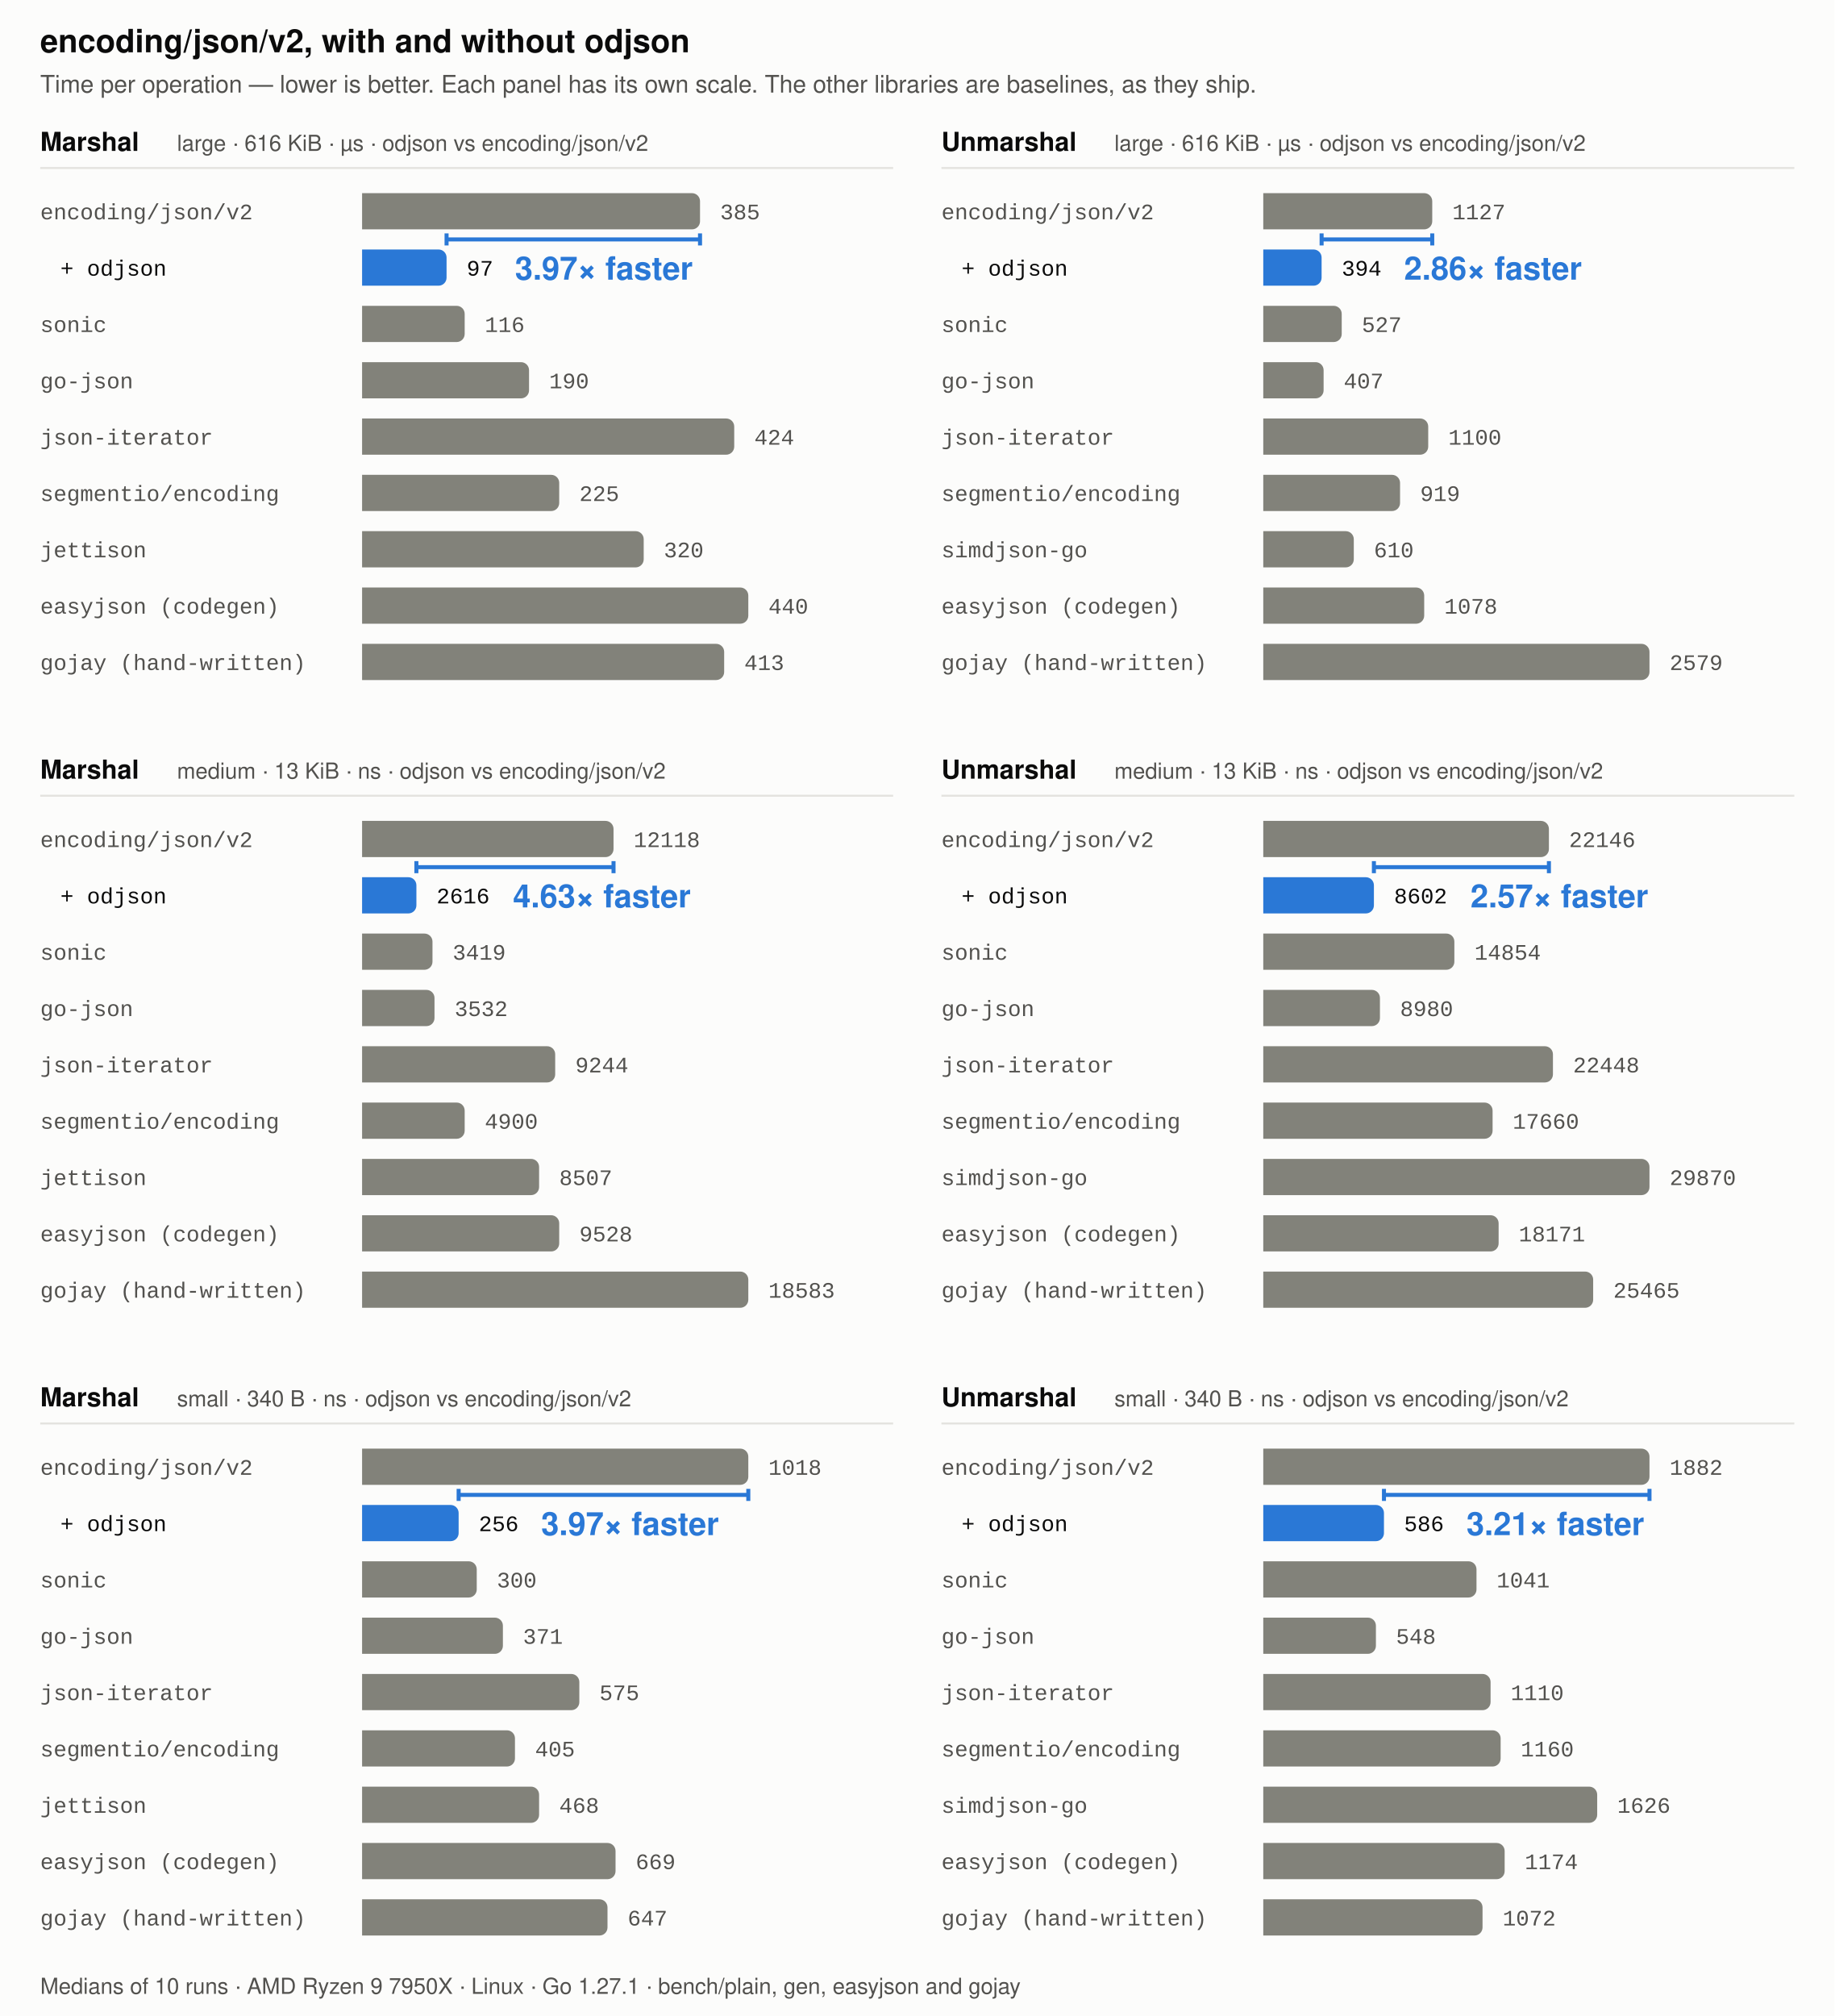
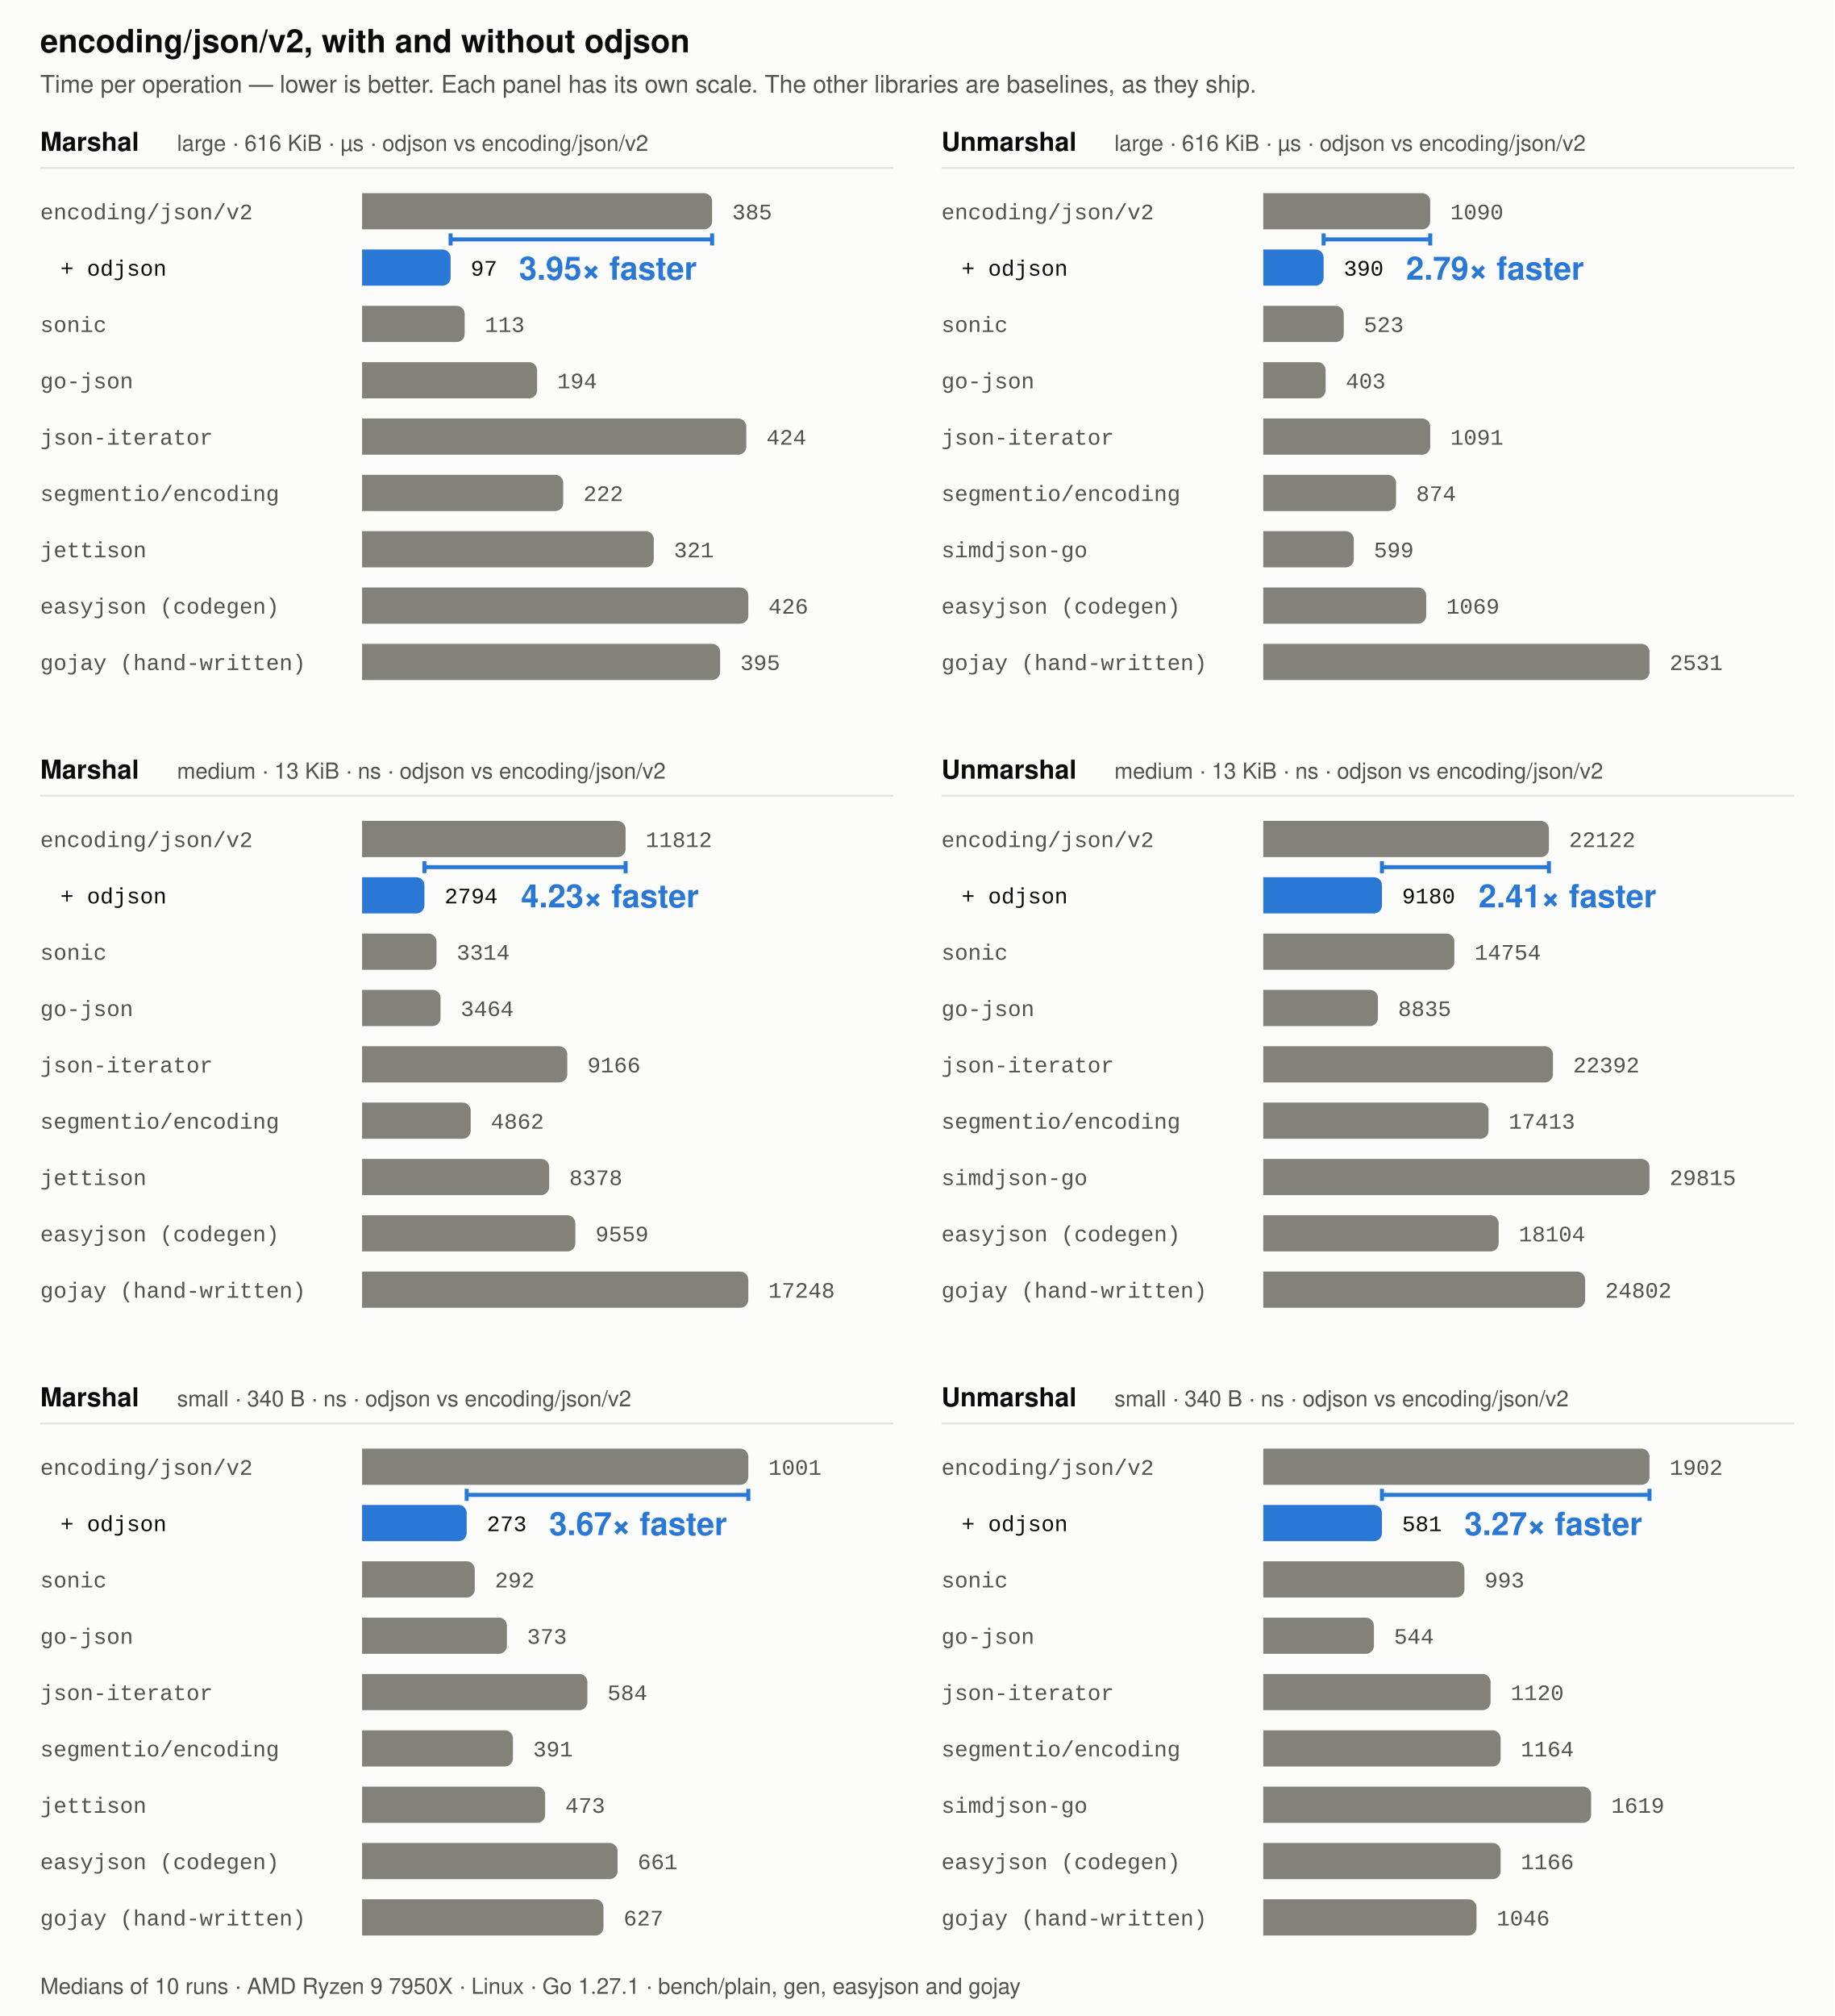
- <svg xmlns="http://www.w3.org/2000/svg" width="912" height="1002" viewBox="0 0 912 1002" role="img" aria-label="Benchmark comparison, lower is better. Marshal large · 616 KiB: encoding/json/v2 385 µs, + odjson 97 µs, sonic 116 µs, go-json 190 µs, json-iterator 424 µs, segmentio/encoding 225 µs, jettison 320 µs, easyjson (codegen) 440 µs, gojay (hand-written) 413 µs. Marshal medium · 13 KiB: encoding/json/v2 12118 ns, + odjson 2616 ns, sonic 3419 ns, go-json 3532 ns, json-iterator 9244 ns, segmentio/encoding 4900 ns, jettison 8507 ns, easyjson (codegen) 9528 ns, gojay (hand-written) 18583 ns. Marshal small · 340 B: encoding/json/v2 1018 ns, + odjson 256 ns, sonic 300 ns, go-json 371 ns, json-iterator 575 ns, segmentio/encoding 405 ns, jettison 468 ns, easyjson (codegen) 669 ns, gojay (hand-written) 647 ns. Unmarshal large · 616 KiB: encoding/json/v2 1127 µs, + odjson 394 µs, sonic 527 µs, go-json 407 µs, json-iterator 1100 µs, segmentio/encoding 919 µs, simdjson-go 610 µs, easyjson (codegen) 1078 µs, gojay (hand-written) 2579 µs. Unmarshal medium · 13 KiB: encoding/json/v2 22146 ns, + odjson 8602 ns, sonic 14854 ns, go-json 8980 ns, json-iterator 22448 ns, segmentio/encoding 17660 ns, simdjson-go 29870 ns, easyjson (codegen) 18171 ns, gojay (hand-written) 25465 ns. Unmarshal small · 340 B: encoding/json/v2 1882 ns, + odjson 586 ns, sonic 1041 ns, go-json 548 ns, json-iterator 1110 ns, segmentio/encoding 1160 ns, simdjson-go 1626 ns, easyjson (codegen) 1174 ns, gojay (hand-written) 1072 ns.">
+ <svg xmlns="http://www.w3.org/2000/svg" width="912" height="1002" viewBox="0 0 912 1002" role="img" aria-label="Benchmark comparison, lower is better. Marshal large · 616 KiB: encoding/json/v2 385 µs, + odjson 97 µs, sonic 113 µs, go-json 194 µs, json-iterator 424 µs, segmentio/encoding 222 µs, jettison 321 µs, easyjson (codegen) 426 µs, gojay (hand-written) 395 µs. Marshal medium · 13 KiB: encoding/json/v2 11812 ns, + odjson 2794 ns, sonic 3314 ns, go-json 3464 ns, json-iterator 9166 ns, segmentio/encoding 4862 ns, jettison 8378 ns, easyjson (codegen) 9559 ns, gojay (hand-written) 17248 ns. Marshal small · 340 B: encoding/json/v2 1001 ns, + odjson 273 ns, sonic 292 ns, go-json 373 ns, json-iterator 584 ns, segmentio/encoding 391 ns, jettison 473 ns, easyjson (codegen) 661 ns, gojay (hand-written) 627 ns. Unmarshal large · 616 KiB: encoding/json/v2 1090 µs, + odjson 390 µs, sonic 523 µs, go-json 403 µs, json-iterator 1091 µs, segmentio/encoding 874 µs, simdjson-go 599 µs, easyjson (codegen) 1069 µs, gojay (hand-written) 2531 µs. Unmarshal medium · 13 KiB: encoding/json/v2 22122 ns, + odjson 9180 ns, sonic 14754 ns, go-json 8835 ns, json-iterator 22392 ns, segmentio/encoding 17413 ns, simdjson-go 29815 ns, easyjson (codegen) 18104 ns, gojay (hand-written) 24802 ns. Unmarshal small · 340 B: encoding/json/v2 1902 ns, + odjson 581 ns, sonic 993 ns, go-json 544 ns, json-iterator 1120 ns, segmentio/encoding 1164 ns, simdjson-go 1619 ns, easyjson (codegen) 1166 ns, gojay (hand-written) 1046 ns.">
  <style>
text{font-family:-apple-system,BlinkMacSystemFont,"Segoe UI",Helvetica,Arial,sans-serif}
.mono{font-family:ui-monospace,SFMono-Regular,Menlo,Consolas,"Liberation Mono",monospace}
.t1{fill:#0b0b0b}.t2{fill:#52514e}
</style>
  <rect width="912" height="1002" fill="#fcfcfb" />
  <text class="t1" x="20" y="26" font-size="16" font-weight="600">encoding/json/v2, with and without odjson</text>
  <text class="t2" x="20" y="46" font-size="12">Time per operation — lower is better. Each panel has its own scale. The other libraries are baselines, as they ship.</text>
  <text class="t1" x="20" y="75" font-size="13" font-weight="600">Marshal</text>
  <text class="t2" x="88" y="75" font-size="11">large · 616 KiB · µs · odjson vs encoding/json/v2</text>
  <rect x="20" y="83" width="424" height="1" fill="#e4e3df" />
  <text class="mono t2" x="20" y="109" font-size="11">encoding/json/v2</text>
-   <path d="M180 96 h164 a4 4 0 0 1 4 4 v10 a4 4 0 0 1 -4 4 h-164 z" fill="#82827a" />
-   <text class="mono t2" x="358" y="109" font-size="11">385</text>
+   <path d="M180 96 h170 a4 4 0 0 1 4 4 v10 a4 4 0 0 1 -4 4 h-170 z" fill="#82827a" />
+   <text class="mono t2" x="364" y="109" font-size="11">385</text>
  <text class="mono t1" x="30" y="137" font-size="11">+ odjson</text>
-   <path d="M180 124 h38 a4 4 0 0 1 4 4 v10 a4 4 0 0 1 -4 4 h-38 z" fill="#2a78d6" />
-   <text class="mono t1" x="232" y="137" font-size="11">97</text>
-   <path d="M222 116 v6 m0 -3 H348 m0 -3 v6" stroke="#2a78d6" stroke-width="2" fill="none" />
-   <text x="256" y="139" font-size="16" font-weight="700" fill="#2a78d6">3.97× faster</text>
+   <path d="M180 124 h40 a4 4 0 0 1 4 4 v10 a4 4 0 0 1 -4 4 h-40 z" fill="#2a78d6" />
+   <text class="mono t1" x="234" y="137" font-size="11">97</text>
+   <path d="M224 116 v6 m0 -3 H354 m0 -3 v6" stroke="#2a78d6" stroke-width="2" fill="none" />
+   <text x="258" y="139" font-size="16" font-weight="700" fill="#2a78d6">3.95× faster</text>
  <text class="mono t2" x="20" y="165" font-size="11">sonic</text>
  <path d="M180 152 h47 a4 4 0 0 1 4 4 v10 a4 4 0 0 1 -4 4 h-47 z" fill="#82827a" />
-   <text class="mono t2" x="241" y="165" font-size="11">116</text>
+   <text class="mono t2" x="241" y="165" font-size="11">113</text>
  <text class="mono t2" x="20" y="193" font-size="11">go-json</text>
-   <path d="M180 180 h79 a4 4 0 0 1 4 4 v10 a4 4 0 0 1 -4 4 h-79 z" fill="#82827a" />
-   <text class="mono t2" x="273" y="193" font-size="11">190</text>
+   <path d="M180 180 h83 a4 4 0 0 1 4 4 v10 a4 4 0 0 1 -4 4 h-83 z" fill="#82827a" />
+   <text class="mono t2" x="277" y="193" font-size="11">194</text>
  <text class="mono t2" x="20" y="221" font-size="11">json-iterator</text>
-   <path d="M180 208 h181 a4 4 0 0 1 4 4 v10 a4 4 0 0 1 -4 4 h-181 z" fill="#82827a" />
-   <text class="mono t2" x="375" y="221" font-size="11">424</text>
+   <path d="M180 208 h187 a4 4 0 0 1 4 4 v10 a4 4 0 0 1 -4 4 h-187 z" fill="#82827a" />
+   <text class="mono t2" x="381" y="221" font-size="11">424</text>
  <text class="mono t2" x="20" y="249" font-size="11">segmentio/encoding</text>
-   <path d="M180 236 h94 a4 4 0 0 1 4 4 v10 a4 4 0 0 1 -4 4 h-94 z" fill="#82827a" />
-   <text class="mono t2" x="288" y="249" font-size="11">225</text>
+   <path d="M180 236 h96 a4 4 0 0 1 4 4 v10 a4 4 0 0 1 -4 4 h-96 z" fill="#82827a" />
+   <text class="mono t2" x="290" y="249" font-size="11">222</text>
  <text class="mono t2" x="20" y="277" font-size="11">jettison</text>
-   <path d="M180 264 h136 a4 4 0 0 1 4 4 v10 a4 4 0 0 1 -4 4 h-136 z" fill="#82827a" />
-   <text class="mono t2" x="330" y="277" font-size="11">320</text>
+   <path d="M180 264 h141 a4 4 0 0 1 4 4 v10 a4 4 0 0 1 -4 4 h-141 z" fill="#82827a" />
+   <text class="mono t2" x="335" y="277" font-size="11">321</text>
  <text class="mono t2" x="20" y="305" font-size="11">easyjson (codegen)</text>
  <path d="M180 292 h188 a4 4 0 0 1 4 4 v10 a4 4 0 0 1 -4 4 h-188 z" fill="#82827a" />
-   <text class="mono t2" x="382" y="305" font-size="11">440</text>
+   <text class="mono t2" x="382" y="305" font-size="11">426</text>
  <text class="mono t2" x="20" y="333" font-size="11">gojay (hand-written)</text>
-   <path d="M180 320 h176 a4 4 0 0 1 4 4 v10 a4 4 0 0 1 -4 4 h-176 z" fill="#82827a" />
-   <text class="mono t2" x="370" y="333" font-size="11">413</text>
+   <path d="M180 320 h174 a4 4 0 0 1 4 4 v10 a4 4 0 0 1 -4 4 h-174 z" fill="#82827a" />
+   <text class="mono t2" x="368" y="333" font-size="11">395</text>
  <text class="t1" x="20" y="387" font-size="13" font-weight="600">Marshal</text>
  <text class="t2" x="88" y="387" font-size="11">medium · 13 KiB · ns · odjson vs encoding/json/v2</text>
  <rect x="20" y="395" width="424" height="1" fill="#e4e3df" />
  <text class="mono t2" x="20" y="421" font-size="11">encoding/json/v2</text>
-   <path d="M180 408 h121 a4 4 0 0 1 4 4 v10 a4 4 0 0 1 -4 4 h-121 z" fill="#82827a" />
-   <text class="mono t2" x="315" y="421" font-size="11">12118</text>
+   <path d="M180 408 h127 a4 4 0 0 1 4 4 v10 a4 4 0 0 1 -4 4 h-127 z" fill="#82827a" />
+   <text class="mono t2" x="321" y="421" font-size="11">11812</text>
  <text class="mono t1" x="30" y="449" font-size="11">+ odjson</text>
-   <path d="M180 436 h23 a4 4 0 0 1 4 4 v10 a4 4 0 0 1 -4 4 h-23 z" fill="#2a78d6" />
-   <text class="mono t1" x="217" y="449" font-size="11">2616</text>
-   <path d="M207 428 v6 m0 -3 H305 m0 -3 v6" stroke="#2a78d6" stroke-width="2" fill="none" />
-   <text x="255" y="451" font-size="16" font-weight="700" fill="#2a78d6">4.63× faster</text>
+   <path d="M180 436 h27 a4 4 0 0 1 4 4 v10 a4 4 0 0 1 -4 4 h-27 z" fill="#2a78d6" />
+   <text class="mono t1" x="221" y="449" font-size="11">2794</text>
+   <path d="M211 428 v6 m0 -3 H311 m0 -3 v6" stroke="#2a78d6" stroke-width="2" fill="none" />
+   <text x="259" y="451" font-size="16" font-weight="700" fill="#2a78d6">4.23× faster</text>
  <text class="mono t2" x="20" y="477" font-size="11">sonic</text>
-   <path d="M180 464 h31 a4 4 0 0 1 4 4 v10 a4 4 0 0 1 -4 4 h-31 z" fill="#82827a" />
-   <text class="mono t2" x="225" y="477" font-size="11">3419</text>
+   <path d="M180 464 h33 a4 4 0 0 1 4 4 v10 a4 4 0 0 1 -4 4 h-33 z" fill="#82827a" />
+   <text class="mono t2" x="227" y="477" font-size="11">3314</text>
  <text class="mono t2" x="20" y="505" font-size="11">go-json</text>
-   <path d="M180 492 h32 a4 4 0 0 1 4 4 v10 a4 4 0 0 1 -4 4 h-32 z" fill="#82827a" />
-   <text class="mono t2" x="226" y="505" font-size="11">3532</text>
+   <path d="M180 492 h35 a4 4 0 0 1 4 4 v10 a4 4 0 0 1 -4 4 h-35 z" fill="#82827a" />
+   <text class="mono t2" x="229" y="505" font-size="11">3464</text>
  <text class="mono t2" x="20" y="533" font-size="11">json-iterator</text>
-   <path d="M180 520 h92 a4 4 0 0 1 4 4 v10 a4 4 0 0 1 -4 4 h-92 z" fill="#82827a" />
-   <text class="mono t2" x="286" y="533" font-size="11">9244</text>
+   <path d="M180 520 h98 a4 4 0 0 1 4 4 v10 a4 4 0 0 1 -4 4 h-98 z" fill="#82827a" />
+   <text class="mono t2" x="292" y="533" font-size="11">9166</text>
  <text class="mono t2" x="20" y="561" font-size="11">segmentio/encoding</text>
-   <path d="M180 548 h47 a4 4 0 0 1 4 4 v10 a4 4 0 0 1 -4 4 h-47 z" fill="#82827a" />
-   <text class="mono t2" x="241" y="561" font-size="11">4900</text>
+   <path d="M180 548 h50 a4 4 0 0 1 4 4 v10 a4 4 0 0 1 -4 4 h-50 z" fill="#82827a" />
+   <text class="mono t2" x="244" y="561" font-size="11">4862</text>
  <text class="mono t2" x="20" y="589" font-size="11">jettison</text>
-   <path d="M180 576 h84 a4 4 0 0 1 4 4 v10 a4 4 0 0 1 -4 4 h-84 z" fill="#82827a" />
-   <text class="mono t2" x="278" y="589" font-size="11">8507</text>
+   <path d="M180 576 h89 a4 4 0 0 1 4 4 v10 a4 4 0 0 1 -4 4 h-89 z" fill="#82827a" />
+   <text class="mono t2" x="283" y="589" font-size="11">8378</text>
  <text class="mono t2" x="20" y="617" font-size="11">easyjson (codegen)</text>
-   <path d="M180 604 h94 a4 4 0 0 1 4 4 v10 a4 4 0 0 1 -4 4 h-94 z" fill="#82827a" />
-   <text class="mono t2" x="288" y="617" font-size="11">9528</text>
+   <path d="M180 604 h102 a4 4 0 0 1 4 4 v10 a4 4 0 0 1 -4 4 h-102 z" fill="#82827a" />
+   <text class="mono t2" x="296" y="617" font-size="11">9559</text>
  <text class="mono t2" x="20" y="645" font-size="11">gojay (hand-written)</text>
  <path d="M180 632 h188 a4 4 0 0 1 4 4 v10 a4 4 0 0 1 -4 4 h-188 z" fill="#82827a" />
-   <text class="mono t2" x="382" y="645" font-size="11">18583</text>
+   <text class="mono t2" x="382" y="645" font-size="11">17248</text>
  <text class="t1" x="20" y="699" font-size="13" font-weight="600">Marshal</text>
  <text class="t2" x="88" y="699" font-size="11">small · 340 B · ns · odjson vs encoding/json/v2</text>
  <rect x="20" y="707" width="424" height="1" fill="#e4e3df" />
  <text class="mono t2" x="20" y="733" font-size="11">encoding/json/v2</text>
  <path d="M180 720 h188 a4 4 0 0 1 4 4 v10 a4 4 0 0 1 -4 4 h-188 z" fill="#82827a" />
-   <text class="mono t2" x="382" y="733" font-size="11">1018</text>
+   <text class="mono t2" x="382" y="733" font-size="11">1001</text>
  <text class="mono t1" x="30" y="761" font-size="11">+ odjson</text>
-   <path d="M180 748 h44 a4 4 0 0 1 4 4 v10 a4 4 0 0 1 -4 4 h-44 z" fill="#2a78d6" />
-   <text class="mono t1" x="238" y="761" font-size="11">256</text>
-   <path d="M228 740 v6 m0 -3 H372 m0 -3 v6" stroke="#2a78d6" stroke-width="2" fill="none" />
-   <text x="269" y="763" font-size="16" font-weight="700" fill="#2a78d6">3.97× faster</text>
+   <path d="M180 748 h48 a4 4 0 0 1 4 4 v10 a4 4 0 0 1 -4 4 h-48 z" fill="#2a78d6" />
+   <text class="mono t1" x="242" y="761" font-size="11">273</text>
+   <path d="M232 740 v6 m0 -3 H372 m0 -3 v6" stroke="#2a78d6" stroke-width="2" fill="none" />
+   <text x="273" y="763" font-size="16" font-weight="700" fill="#2a78d6">3.67× faster</text>
  <text class="mono t2" x="20" y="789" font-size="11">sonic</text>
-   <path d="M180 776 h53 a4 4 0 0 1 4 4 v10 a4 4 0 0 1 -4 4 h-53 z" fill="#82827a" />
-   <text class="mono t2" x="247" y="789" font-size="11">300</text>
+   <path d="M180 776 h52 a4 4 0 0 1 4 4 v10 a4 4 0 0 1 -4 4 h-52 z" fill="#82827a" />
+   <text class="mono t2" x="246" y="789" font-size="11">292</text>
  <text class="mono t2" x="20" y="817" font-size="11">go-json</text>
-   <path d="M180 804 h66 a4 4 0 0 1 4 4 v10 a4 4 0 0 1 -4 4 h-66 z" fill="#82827a" />
-   <text class="mono t2" x="260" y="817" font-size="11">371</text>
+   <path d="M180 804 h68 a4 4 0 0 1 4 4 v10 a4 4 0 0 1 -4 4 h-68 z" fill="#82827a" />
+   <text class="mono t2" x="262" y="817" font-size="11">373</text>
  <text class="mono t2" x="20" y="845" font-size="11">json-iterator</text>
-   <path d="M180 832 h104 a4 4 0 0 1 4 4 v10 a4 4 0 0 1 -4 4 h-104 z" fill="#82827a" />
-   <text class="mono t2" x="298" y="845" font-size="11">575</text>
+   <path d="M180 832 h108 a4 4 0 0 1 4 4 v10 a4 4 0 0 1 -4 4 h-108 z" fill="#82827a" />
+   <text class="mono t2" x="302" y="845" font-size="11">584</text>
  <text class="mono t2" x="20" y="873" font-size="11">segmentio/encoding</text>
-   <path d="M180 860 h72 a4 4 0 0 1 4 4 v10 a4 4 0 0 1 -4 4 h-72 z" fill="#82827a" />
-   <text class="mono t2" x="266" y="873" font-size="11">405</text>
+   <path d="M180 860 h71 a4 4 0 0 1 4 4 v10 a4 4 0 0 1 -4 4 h-71 z" fill="#82827a" />
+   <text class="mono t2" x="265" y="873" font-size="11">391</text>
  <text class="mono t2" x="20" y="901" font-size="11">jettison</text>
-   <path d="M180 888 h84 a4 4 0 0 1 4 4 v10 a4 4 0 0 1 -4 4 h-84 z" fill="#82827a" />
-   <text class="mono t2" x="278" y="901" font-size="11">468</text>
+   <path d="M180 888 h87 a4 4 0 0 1 4 4 v10 a4 4 0 0 1 -4 4 h-87 z" fill="#82827a" />
+   <text class="mono t2" x="281" y="901" font-size="11">473</text>
  <text class="mono t2" x="20" y="929" font-size="11">easyjson (codegen)</text>
-   <path d="M180 916 h122 a4 4 0 0 1 4 4 v10 a4 4 0 0 1 -4 4 h-122 z" fill="#82827a" />
-   <text class="mono t2" x="316" y="929" font-size="11">669</text>
+   <path d="M180 916 h123 a4 4 0 0 1 4 4 v10 a4 4 0 0 1 -4 4 h-123 z" fill="#82827a" />
+   <text class="mono t2" x="317" y="929" font-size="11">661</text>
  <text class="mono t2" x="20" y="957" font-size="11">gojay (hand-written)</text>
-   <path d="M180 944 h118 a4 4 0 0 1 4 4 v10 a4 4 0 0 1 -4 4 h-118 z" fill="#82827a" />
-   <text class="mono t2" x="312" y="957" font-size="11">647</text>
+   <path d="M180 944 h116 a4 4 0 0 1 4 4 v10 a4 4 0 0 1 -4 4 h-116 z" fill="#82827a" />
+   <text class="mono t2" x="310" y="957" font-size="11">627</text>
  <text class="t1" x="468" y="75" font-size="13" font-weight="600">Unmarshal</text>
  <text class="t2" x="554" y="75" font-size="11">large · 616 KiB · µs · odjson vs encoding/json/v2</text>
  <rect x="468" y="83" width="424" height="1" fill="#e4e3df" />
  <text class="mono t2" x="468" y="109" font-size="11">encoding/json/v2</text>
-   <path d="M628 96 h80 a4 4 0 0 1 4 4 v10 a4 4 0 0 1 -4 4 h-80 z" fill="#82827a" />
-   <text class="mono t2" x="722" y="109" font-size="11">1127</text>
+   <path d="M628 96 h79 a4 4 0 0 1 4 4 v10 a4 4 0 0 1 -4 4 h-79 z" fill="#82827a" />
+   <text class="mono t2" x="721" y="109" font-size="11">1090</text>
  <text class="mono t1" x="478" y="137" font-size="11">+ odjson</text>
-   <path d="M628 124 h25 a4 4 0 0 1 4 4 v10 a4 4 0 0 1 -4 4 h-25 z" fill="#2a78d6" />
-   <text class="mono t1" x="667" y="137" font-size="11">394</text>
-   <path d="M657 116 v6 m0 -3 H712 m0 -3 v6" stroke="#2a78d6" stroke-width="2" fill="none" />
-   <text x="698" y="139" font-size="16" font-weight="700" fill="#2a78d6">2.86× faster</text>
+   <path d="M628 124 h26 a4 4 0 0 1 4 4 v10 a4 4 0 0 1 -4 4 h-26 z" fill="#2a78d6" />
+   <text class="mono t1" x="668" y="137" font-size="11">390</text>
+   <path d="M658 116 v6 m0 -3 H711 m0 -3 v6" stroke="#2a78d6" stroke-width="2" fill="none" />
+   <text x="699" y="139" font-size="16" font-weight="700" fill="#2a78d6">2.79× faster</text>
  <text class="mono t2" x="468" y="165" font-size="11">sonic</text>
-   <path d="M628 152 h35 a4 4 0 0 1 4 4 v10 a4 4 0 0 1 -4 4 h-35 z" fill="#82827a" />
-   <text class="mono t2" x="677" y="165" font-size="11">527</text>
+   <path d="M628 152 h36 a4 4 0 0 1 4 4 v10 a4 4 0 0 1 -4 4 h-36 z" fill="#82827a" />
+   <text class="mono t2" x="678" y="165" font-size="11">523</text>
  <text class="mono t2" x="468" y="193" font-size="11">go-json</text>
-   <path d="M628 180 h26 a4 4 0 0 1 4 4 v10 a4 4 0 0 1 -4 4 h-26 z" fill="#82827a" />
-   <text class="mono t2" x="668" y="193" font-size="11">407</text>
+   <path d="M628 180 h27 a4 4 0 0 1 4 4 v10 a4 4 0 0 1 -4 4 h-27 z" fill="#82827a" />
+   <text class="mono t2" x="669" y="193" font-size="11">403</text>
  <text class="mono t2" x="468" y="221" font-size="11">json-iterator</text>
-   <path d="M628 208 h78 a4 4 0 0 1 4 4 v10 a4 4 0 0 1 -4 4 h-78 z" fill="#82827a" />
-   <text class="mono t2" x="720" y="221" font-size="11">1100</text>
+   <path d="M628 208 h79 a4 4 0 0 1 4 4 v10 a4 4 0 0 1 -4 4 h-79 z" fill="#82827a" />
+   <text class="mono t2" x="721" y="221" font-size="11">1091</text>
  <text class="mono t2" x="468" y="249" font-size="11">segmentio/encoding</text>
-   <path d="M628 236 h64 a4 4 0 0 1 4 4 v10 a4 4 0 0 1 -4 4 h-64 z" fill="#82827a" />
-   <text class="mono t2" x="706" y="249" font-size="11">919</text>
+   <path d="M628 236 h62 a4 4 0 0 1 4 4 v10 a4 4 0 0 1 -4 4 h-62 z" fill="#82827a" />
+   <text class="mono t2" x="704" y="249" font-size="11">874</text>
  <text class="mono t2" x="468" y="277" font-size="11">simdjson-go</text>
  <path d="M628 264 h41 a4 4 0 0 1 4 4 v10 a4 4 0 0 1 -4 4 h-41 z" fill="#82827a" />
-   <text class="mono t2" x="683" y="277" font-size="11">610</text>
+   <text class="mono t2" x="683" y="277" font-size="11">599</text>
  <text class="mono t2" x="468" y="305" font-size="11">easyjson (codegen)</text>
-   <path d="M628 292 h76 a4 4 0 0 1 4 4 v10 a4 4 0 0 1 -4 4 h-76 z" fill="#82827a" />
-   <text class="mono t2" x="718" y="305" font-size="11">1078</text>
+   <path d="M628 292 h77 a4 4 0 0 1 4 4 v10 a4 4 0 0 1 -4 4 h-77 z" fill="#82827a" />
+   <text class="mono t2" x="719" y="305" font-size="11">1069</text>
  <text class="mono t2" x="468" y="333" font-size="11">gojay (hand-written)</text>
  <path d="M628 320 h188 a4 4 0 0 1 4 4 v10 a4 4 0 0 1 -4 4 h-188 z" fill="#82827a" />
-   <text class="mono t2" x="830" y="333" font-size="11">2579</text>
+   <text class="mono t2" x="830" y="333" font-size="11">2531</text>
  <text class="t1" x="468" y="387" font-size="13" font-weight="600">Unmarshal</text>
  <text class="t2" x="554" y="387" font-size="11">medium · 13 KiB · ns · odjson vs encoding/json/v2</text>
  <rect x="468" y="395" width="424" height="1" fill="#e4e3df" />
  <text class="mono t2" x="468" y="421" font-size="11">encoding/json/v2</text>
  <path d="M628 408 h138 a4 4 0 0 1 4 4 v10 a4 4 0 0 1 -4 4 h-138 z" fill="#82827a" />
-   <text class="mono t2" x="780" y="421" font-size="11">22146</text>
+   <text class="mono t2" x="780" y="421" font-size="11">22122</text>
  <text class="mono t1" x="478" y="449" font-size="11">+ odjson</text>
-   <path d="M628 436 h51 a4 4 0 0 1 4 4 v10 a4 4 0 0 1 -4 4 h-51 z" fill="#2a78d6" />
-   <text class="mono t1" x="693" y="449" font-size="11">8602</text>
-   <path d="M683 428 v6 m0 -3 H770 m0 -3 v6" stroke="#2a78d6" stroke-width="2" fill="none" />
-   <text x="731" y="451" font-size="16" font-weight="700" fill="#2a78d6">2.57× faster</text>
+   <path d="M628 436 h55 a4 4 0 0 1 4 4 v10 a4 4 0 0 1 -4 4 h-55 z" fill="#2a78d6" />
+   <text class="mono t1" x="697" y="449" font-size="11">9180</text>
+   <path d="M687 428 v6 m0 -3 H770 m0 -3 v6" stroke="#2a78d6" stroke-width="2" fill="none" />
+   <text x="735" y="451" font-size="16" font-weight="700" fill="#2a78d6">2.41× faster</text>
  <text class="mono t2" x="468" y="477" font-size="11">sonic</text>
  <path d="M628 464 h91 a4 4 0 0 1 4 4 v10 a4 4 0 0 1 -4 4 h-91 z" fill="#82827a" />
-   <text class="mono t2" x="733" y="477" font-size="11">14854</text>
+   <text class="mono t2" x="733" y="477" font-size="11">14754</text>
  <text class="mono t2" x="468" y="505" font-size="11">go-json</text>
-   <path d="M628 492 h54 a4 4 0 0 1 4 4 v10 a4 4 0 0 1 -4 4 h-54 z" fill="#82827a" />
-   <text class="mono t2" x="696" y="505" font-size="11">8980</text>
+   <path d="M628 492 h53 a4 4 0 0 1 4 4 v10 a4 4 0 0 1 -4 4 h-53 z" fill="#82827a" />
+   <text class="mono t2" x="695" y="505" font-size="11">8835</text>
  <text class="mono t2" x="468" y="533" font-size="11">json-iterator</text>
  <path d="M628 520 h140 a4 4 0 0 1 4 4 v10 a4 4 0 0 1 -4 4 h-140 z" fill="#82827a" />
-   <text class="mono t2" x="782" y="533" font-size="11">22448</text>
+   <text class="mono t2" x="782" y="533" font-size="11">22392</text>
  <text class="mono t2" x="468" y="561" font-size="11">segmentio/encoding</text>
-   <path d="M628 548 h110 a4 4 0 0 1 4 4 v10 a4 4 0 0 1 -4 4 h-110 z" fill="#82827a" />
-   <text class="mono t2" x="752" y="561" font-size="11">17660</text>
+   <path d="M628 548 h108 a4 4 0 0 1 4 4 v10 a4 4 0 0 1 -4 4 h-108 z" fill="#82827a" />
+   <text class="mono t2" x="750" y="561" font-size="11">17413</text>
  <text class="mono t2" x="468" y="589" font-size="11">simdjson-go</text>
  <path d="M628 576 h188 a4 4 0 0 1 4 4 v10 a4 4 0 0 1 -4 4 h-188 z" fill="#82827a" />
-   <text class="mono t2" x="830" y="589" font-size="11">29870</text>
+   <text class="mono t2" x="830" y="589" font-size="11">29815</text>
  <text class="mono t2" x="468" y="617" font-size="11">easyjson (codegen)</text>
  <path d="M628 604 h113 a4 4 0 0 1 4 4 v10 a4 4 0 0 1 -4 4 h-113 z" fill="#82827a" />
-   <text class="mono t2" x="755" y="617" font-size="11">18171</text>
+   <text class="mono t2" x="755" y="617" font-size="11">18104</text>
  <text class="mono t2" x="468" y="645" font-size="11">gojay (hand-written)</text>
-   <path d="M628 632 h160 a4 4 0 0 1 4 4 v10 a4 4 0 0 1 -4 4 h-160 z" fill="#82827a" />
-   <text class="mono t2" x="802" y="645" font-size="11">25465</text>
+   <path d="M628 632 h156 a4 4 0 0 1 4 4 v10 a4 4 0 0 1 -4 4 h-156 z" fill="#82827a" />
+   <text class="mono t2" x="798" y="645" font-size="11">24802</text>
  <text class="t1" x="468" y="699" font-size="13" font-weight="600">Unmarshal</text>
  <text class="t2" x="554" y="699" font-size="11">small · 340 B · ns · odjson vs encoding/json/v2</text>
  <rect x="468" y="707" width="424" height="1" fill="#e4e3df" />
  <text class="mono t2" x="468" y="733" font-size="11">encoding/json/v2</text>
  <path d="M628 720 h188 a4 4 0 0 1 4 4 v10 a4 4 0 0 1 -4 4 h-188 z" fill="#82827a" />
-   <text class="mono t2" x="830" y="733" font-size="11">1882</text>
+   <text class="mono t2" x="830" y="733" font-size="11">1902</text>
  <text class="mono t1" x="478" y="761" font-size="11">+ odjson</text>
-   <path d="M628 748 h56 a4 4 0 0 1 4 4 v10 a4 4 0 0 1 -4 4 h-56 z" fill="#2a78d6" />
-   <text class="mono t1" x="698" y="761" font-size="11">586</text>
-   <path d="M688 740 v6 m0 -3 H820 m0 -3 v6" stroke="#2a78d6" stroke-width="2" fill="none" />
-   <text x="729" y="763" font-size="16" font-weight="700" fill="#2a78d6">3.21× faster</text>
+   <path d="M628 748 h55 a4 4 0 0 1 4 4 v10 a4 4 0 0 1 -4 4 h-55 z" fill="#2a78d6" />
+   <text class="mono t1" x="697" y="761" font-size="11">581</text>
+   <path d="M687 740 v6 m0 -3 H820 m0 -3 v6" stroke="#2a78d6" stroke-width="2" fill="none" />
+   <text x="728" y="763" font-size="16" font-weight="700" fill="#2a78d6">3.27× faster</text>
  <text class="mono t2" x="468" y="789" font-size="11">sonic</text>
-   <path d="M628 776 h102 a4 4 0 0 1 4 4 v10 a4 4 0 0 1 -4 4 h-102 z" fill="#82827a" />
-   <text class="mono t2" x="744" y="789" font-size="11">1041</text>
+   <path d="M628 776 h96 a4 4 0 0 1 4 4 v10 a4 4 0 0 1 -4 4 h-96 z" fill="#82827a" />
+   <text class="mono t2" x="738" y="789" font-size="11">993</text>
  <text class="mono t2" x="468" y="817" font-size="11">go-json</text>
-   <path d="M628 804 h52 a4 4 0 0 1 4 4 v10 a4 4 0 0 1 -4 4 h-52 z" fill="#82827a" />
-   <text class="mono t2" x="694" y="817" font-size="11">548</text>
+   <path d="M628 804 h51 a4 4 0 0 1 4 4 v10 a4 4 0 0 1 -4 4 h-51 z" fill="#82827a" />
+   <text class="mono t2" x="693" y="817" font-size="11">544</text>
  <text class="mono t2" x="468" y="845" font-size="11">json-iterator</text>
  <path d="M628 832 h109 a4 4 0 0 1 4 4 v10 a4 4 0 0 1 -4 4 h-109 z" fill="#82827a" />
-   <text class="mono t2" x="751" y="845" font-size="11">1110</text>
+   <text class="mono t2" x="751" y="845" font-size="11">1120</text>
  <text class="mono t2" x="468" y="873" font-size="11">segmentio/encoding</text>
  <path d="M628 860 h114 a4 4 0 0 1 4 4 v10 a4 4 0 0 1 -4 4 h-114 z" fill="#82827a" />
-   <text class="mono t2" x="756" y="873" font-size="11">1160</text>
+   <text class="mono t2" x="756" y="873" font-size="11">1164</text>
  <text class="mono t2" x="468" y="901" font-size="11">simdjson-go</text>
-   <path d="M628 888 h162 a4 4 0 0 1 4 4 v10 a4 4 0 0 1 -4 4 h-162 z" fill="#82827a" />
-   <text class="mono t2" x="804" y="901" font-size="11">1626</text>
+   <path d="M628 888 h159 a4 4 0 0 1 4 4 v10 a4 4 0 0 1 -4 4 h-159 z" fill="#82827a" />
+   <text class="mono t2" x="801" y="901" font-size="11">1619</text>
  <text class="mono t2" x="468" y="929" font-size="11">easyjson (codegen)</text>
-   <path d="M628 916 h116 a4 4 0 0 1 4 4 v10 a4 4 0 0 1 -4 4 h-116 z" fill="#82827a" />
-   <text class="mono t2" x="758" y="929" font-size="11">1174</text>
+   <path d="M628 916 h114 a4 4 0 0 1 4 4 v10 a4 4 0 0 1 -4 4 h-114 z" fill="#82827a" />
+   <text class="mono t2" x="756" y="929" font-size="11">1166</text>
  <text class="mono t2" x="468" y="957" font-size="11">gojay (hand-written)</text>
-   <path d="M628 944 h105 a4 4 0 0 1 4 4 v10 a4 4 0 0 1 -4 4 h-105 z" fill="#82827a" />
-   <text class="mono t2" x="747" y="957" font-size="11">1072</text>
+   <path d="M628 944 h102 a4 4 0 0 1 4 4 v10 a4 4 0 0 1 -4 4 h-102 z" fill="#82827a" />
+   <text class="mono t2" x="744" y="957" font-size="11">1046</text>
  <text class="t2" x="20" y="991" font-size="11">Medians of 10 runs · AMD Ryzen 9 7950X · Linux · Go 1.27.1 · bench/plain, gen, easyjson and gojay</text>
</svg>
